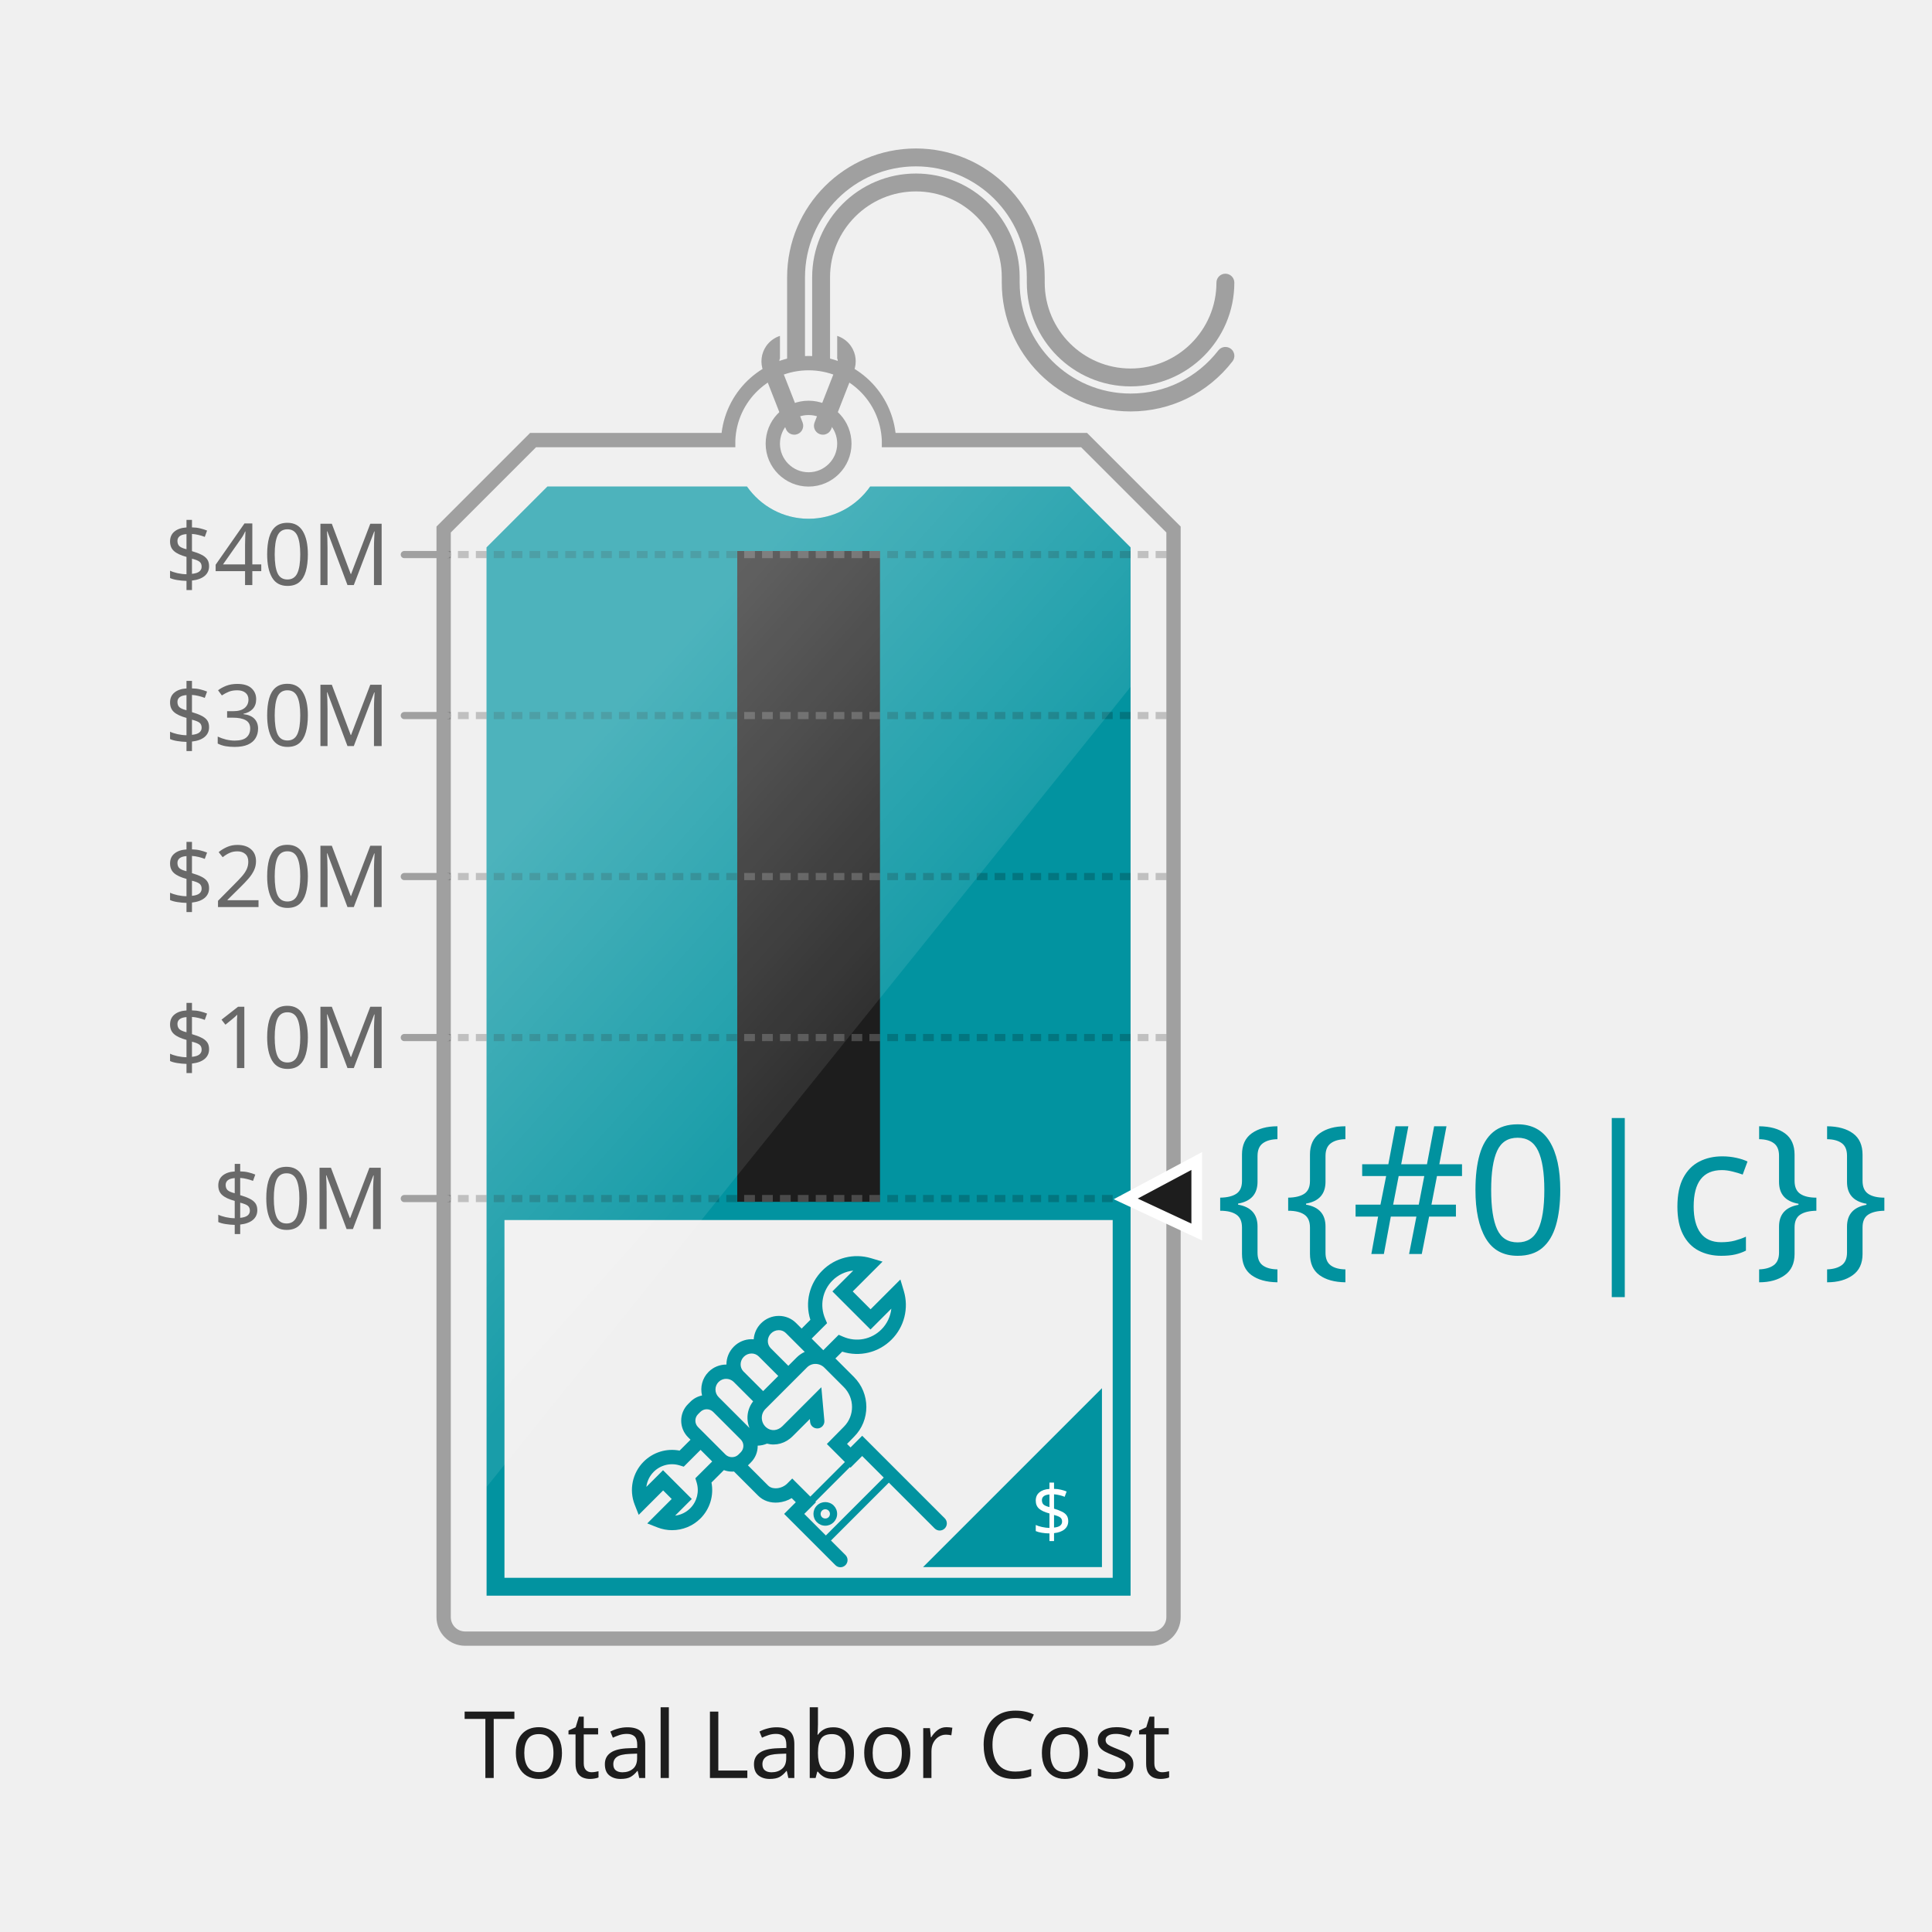
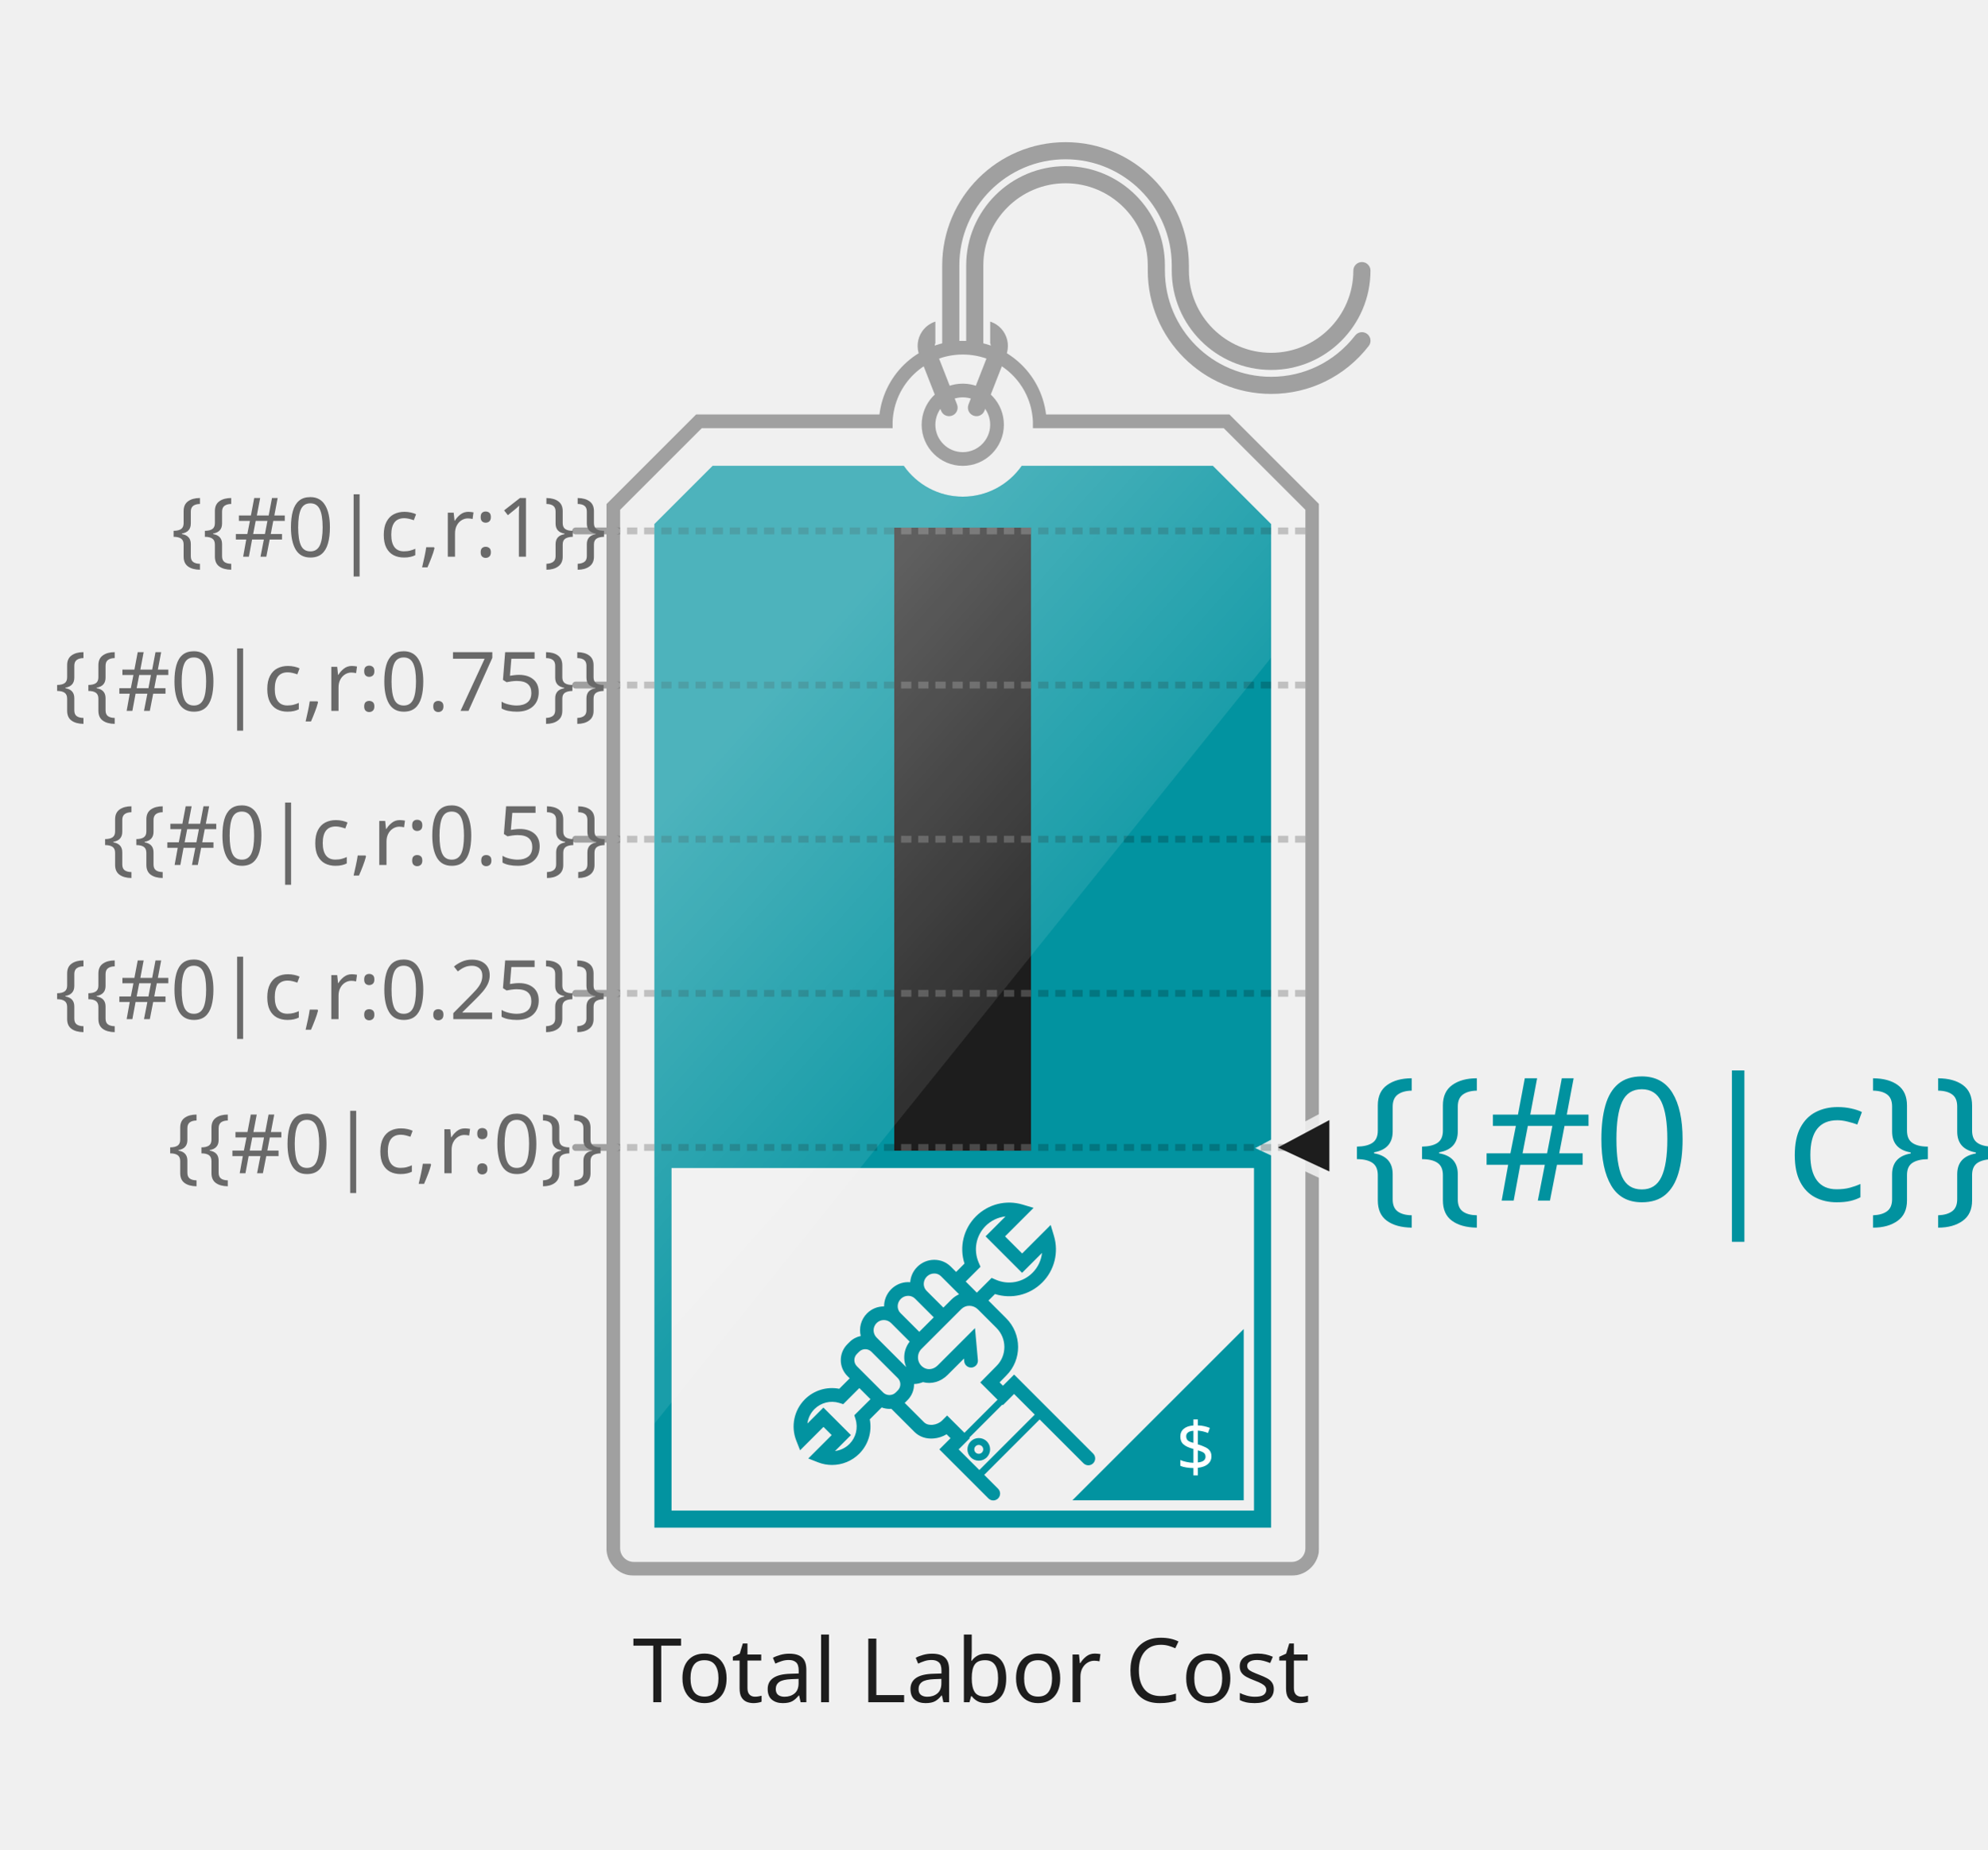
- <svg xmlns="http://www.w3.org/2000/svg" version="1.1" id="WarrantyCost_x5F_Gauge_00000157273055666089563840000010726007685598505873_" x="0px" y="0px" viewBox="0 0 540 540" style="enable-background:new 0 0 540 540;" xml:space="preserve">
+ <svg xmlns="http://www.w3.org/2000/svg" version="1.1" id="WarrantyCost_x5F_Gauge_00000157273055666089563840000010726007685598505873_" x="0px" y="0px" viewBox="0 0 580 540" style="enable-background:new 0 0 580 540;" xml:space="preserve">
  <style type="text/css">
- 	.st0{fill:#A0A0A0;}
- 	.st1{fill:#0293A0;}
- 	.st2{opacity:0.2;}
- 	.st3{fill:none;stroke:#000000;stroke-width:2;stroke-miterlimit:10;stroke-dasharray:3,2;}
- 	.st4{filter:url(#Adobe_OpacityMaskFilter);}
- 	.st5{fill:#FFFFFF;}
- 	.st6{mask:url(#bar_00000026123530534074707400000013597801401785501329_);}
- 	.st7{fill:#1D1D1D;}
- 	.st8{fill:none;stroke:#FFFFFF;stroke-width:2;stroke-miterlimit:10;stroke-dasharray:3,2;}
- 	.st9{font-family:'Roboto-Bold';}
- 	.st10{font-size:20px;}
- 	.st11{opacity:0.3;fill:url(#shine_00000086676075756630913180000008570654901971573919_);}
- 	.st12{fill:#696969;}
- 	.st13{font-family:'Roboto-Regular';}
- 	.st14{font-size:24px;}
- 	.st15{font-family:'Roboto-Medium';}
- 	.st16{font-size:26px;}
- 	.st17{letter-spacing:-2;}
- 	.st18{fill:none;}
- 	.st19{fill:#01929F;}
- 	.st20{font-size:50px;}
+ 	.st0{filter:url(#Adobe_OpacityMaskFilter);}
+ 	.st1{fill:#231F20;}
+ 	.st2{mask:url(#background_00000168113548046828958500000008412795152371689888_);}
+ 	.st3{fill:#0293A0;}
+ 	.st4{fill:#A0A0A0;}
+ 	.st5{opacity:0.2;}
+ 	.st6{fill:none;stroke:#000000;stroke-width:2;stroke-miterlimit:10;stroke-dasharray:3,2;}
+ 	.st7{filter:url(#Adobe_OpacityMaskFilter_00000171708688485861377040000014032674699990090641_);}
+ 	.st8{fill:#FFFFFF;}
+ 	.st9{mask:url(#bar_00000129896357701258976400000009552236183840915644_);}
+ 	.st10{fill:#1D1D1D;}
+ 	.st11{fill:none;stroke:#FFFFFF;stroke-width:2;stroke-miterlimit:10;stroke-dasharray:3,2;}
+ 	.st12{font-family:'Roboto-Bold';}
+ 	.st13{font-size:20px;}
+ 	.st14{opacity:0.3;fill:url(#shine_00000018947480492507855990000005150508714499682219_);}
+ 	.st15{fill:#696969;}
+ 	.st16{font-family:'Roboto-Regular';}
+ 	.st17{font-size:24px;}
+ 	.st18{font-family:'Roboto-Medium';}
+ 	.st19{font-size:26px;}
+ 	.st20{letter-spacing:-2;}
+ 	.st21{fill:none;}
+ 	.st22{fill:#01929F;}
+ 	.st23{font-size:50px;}
</style>
-   <g id="outline">
-     <path class="st0" d="M303.83,121h-53.52c-1.47-12.2-11.79-21.5-24.31-21.5s-22.84,9.3-24.31,21.5h-53.52L122,147.17V452   c0,4.41,3.59,8,8,8h192c4.41,0,8-3.59,8-8V147.17L303.83,121z M326,452c0,2.21-1.79,4-4,4H130c-2.21,0-4-1.79-4-4V148.83   L149.83,125h55.7v-1.94c0.48-10.97,9.47-19.56,20.47-19.56s19.99,8.59,20.47,19.56V125h55.7L326,148.83V452z" />
-     <path class="st0" d="M237.94,122.8c-0.61-6.16-5.74-10.8-11.94-10.8s-11.33,4.64-11.94,10.82c-0.04,0.39-0.06,0.78-0.06,1.18   c0,6.62,5.38,12,12,12s12-5.38,12-12c0-0.4-0.02-0.79-0.06-1.18L237.94,122.8z M226,132c-4.41,0-8-3.59-8-8   c0-0.28,0.02-0.55,0.04-0.8c0.41-4.1,3.83-7.2,7.96-7.2c4.13,0,7.55,3.09,7.96,7.19c0.02,0.27,0.04,0.54,0.04,0.81   C234,128.41,230.41,132,226,132z" />
+   <defs>
+     <filter id="Adobe_OpacityMaskFilter" filterUnits="userSpaceOnUse" x="177" y="99.5" width="208" height="360.5">
+       <feFlood style="flood-color:white;flood-opacity:1" result="back" />
+       <feBlend in="SourceGraphic" in2="back" mode="normal" />
+     </filter>
+   </defs>
+   <mask maskUnits="userSpaceOnUse" x="177" y="99.5" width="208" height="360.5" id="background_00000060723759748719283360000005438471098251646906_">
+     <g id="mask_00000114074679756623538540000016609357358368505783_" class="st0">
+       <polygon id="_x7B__x7B_py:_x23_0_x2C_g:valuePath_x2C_o:0_x3B_0.5_x7D__x7D_" class="st1" points="389.53,322.78 386.59,324.35     371.59,332.35 366.29,335.18 368.1,336.03 371.73,337.72 386.73,344.72 389.58,346.05 391,346.71 391,322   " />
+     </g>
+   </mask>
+   <g id="background" style="mask:url(#background_00000060723759748719283360000005438471098251646906_);">
+     <path id="background_color_00000092425152631823230250000004201119715296695723_" class="st3" d="M354,136h-55.79   c-3.8,5.43-10.09,9-17.21,9s-13.41-3.57-17.21-9H208l-17,17v293h180V153L354,136z M366,441H196V341h170V441z" />
+     <path class="st4" d="M358.83,121h-53.52c-1.47-12.2-11.79-21.5-24.31-21.5s-22.84,9.3-24.31,21.5h-53.52L177,147.17V452   c0,4.41,3.59,8,8,8h192c4.41,0,8-3.59,8-8V147.17L358.83,121z M381,452c0,2.21-1.79,4-4,4H185c-2.21,0-4-1.79-4-4V148.83   L204.83,125h55.7v-1.94c0.48-10.97,9.47-19.56,20.47-19.56s19.99,8.59,20.47,19.56V125h55.7L381,148.83V452z" />
+     <path class="st4" d="M292.94,122.8c-0.61-6.16-5.74-10.8-11.94-10.8s-11.33,4.64-11.94,10.82c-0.04,0.39-0.06,0.78-0.06,1.18   c0,6.62,5.38,12,12,12s12-5.38,12-12c0-0.4-0.02-0.79-0.06-1.18L292.94,122.8z M281,132c-4.41,0-8-3.59-8-8   c0-0.28,0.02-0.55,0.04-0.8c0.41-4.1,3.83-7.2,7.96-7.2c4.13,0,7.55,3.09,7.96,7.19c0.02,0.27,0.04,0.54,0.04,0.81   C289,128.41,285.41,132,281,132z" />
  </g>
-   <g id="string">
+   <g id="string_00000132090445028734687530000017255234848746397621_">
    <g>
-       <path class="st0" d="M237.87,96.77c-0.95-1.39-2.32-2.38-3.87-2.89V100h-0.05c0.27,0.6,0.3,1.28,0.05,1.91l-6.33,16.18    c-0.5,1.29,0.13,2.74,1.42,3.24c0.3,0.12,0.61,0.17,0.91,0.17c1,0,1.94-0.6,2.33-1.59l6.33-16.18    C239.56,101.42,239.27,98.82,237.87,96.77z" />
-       <path class="st0" d="M218,101.91c-0.25-0.63-0.22-1.31,0.05-1.91H218v-6.12c-1.55,0.51-2.92,1.5-3.87,2.89    c-1.4,2.05-1.69,4.65-0.79,6.96l6.33,16.18c0.5,1.29,1.95,1.92,3.24,1.42c1.29-0.5,1.92-1.95,1.42-3.24L218,101.91z" />
+       <path class="st4" d="M292.87,96.77c-0.95-1.39-2.32-2.38-3.87-2.89V100h-0.05c0.27,0.6,0.3,1.28,0.05,1.91l-6.33,16.18    c-0.5,1.29,0.13,2.74,1.42,3.24c0.3,0.12,0.61,0.17,0.91,0.17c1,0,1.94-0.6,2.33-1.59l6.33-16.18    C294.56,101.42,294.27,98.82,292.87,96.77z" />
+       <path class="st4" d="M273,101.91c-0.25-0.63-0.22-1.31,0.05-1.91H273v-6.12c-1.55,0.51-2.92,1.5-3.87,2.89    c-1.4,2.05-1.69,4.65-0.79,6.96l6.33,16.18c0.5,1.29,1.95,1.92,3.24,1.42c1.29-0.5,1.92-1.95,1.42-3.24L273,101.91z" />
    </g>
    <g>
-       <path class="st0" d="M316,108c-15.99,0-29-13.01-29-29v-1.5c0-17.09-13.91-31-31-31s-31,13.91-31,31v23c0,1.38-1.12,2.5-2.5,2.5    s-2.5-1.12-2.5-2.5v-23c0-19.85,16.15-36,36-36s36,16.15,36,36V79c0,13.23,10.77,24,24,24s24-10.77,24-24c0-1.38,1.12-2.5,2.5-2.5    s2.5,1.12,2.5,2.5C345,94.99,331.99,108,316,108z" />
-       <path class="st0" d="M316,115c-19.85,0-36-16.15-36-36v-1.5c0-13.23-10.77-24-24-24s-24,10.77-24,24v23c0,1.38-1.12,2.5-2.5,2.5    s-2.5-1.12-2.5-2.5v-23c0-15.99,13.01-29,29-29s29,13.01,29,29V79c0,17.09,13.91,31,31,31c9.65,0,18.59-4.4,24.53-12.06    c0.85-1.09,2.41-1.29,3.51-0.45c1.09,0.85,1.29,2.42,0.45,3.51C337.59,109.9,327.21,115,316,115z" />
+       <path class="st4" d="M371,108c-15.99,0-29-13.01-29-29v-1.5c0-17.09-13.91-31-31-31s-31,13.91-31,31v23c0,1.38-1.12,2.5-2.5,2.5    s-2.5-1.12-2.5-2.5v-23c0-19.85,16.15-36,36-36s36,16.15,36,36V79c0,13.23,10.77,24,24,24s24-10.77,24-24c0-1.38,1.12-2.5,2.5-2.5    s2.5,1.12,2.5,2.5C400,94.99,386.99,108,371,108z" />
+       <path class="st4" d="M371,115c-19.85,0-36-16.15-36-36v-1.5c0-13.23-10.77-24-24-24s-24,10.77-24,24v23c0,1.38-1.12,2.5-2.5,2.5    s-2.5-1.12-2.5-2.5v-23c0-15.99,13.01-29,29-29s29,13.01,29,29V79c0,17.09,13.91,31,31,31c9.65,0,18.59-4.4,24.53-12.06    c0.85-1.09,2.41-1.29,3.51-0.45c1.09,0.85,1.29,2.42,0.45,3.51C392.59,109.9,382.21,115,371,115z" />
    </g>
  </g>
-   <path id="background_color" class="st1" d="M299,136h-55.79c-3.8,5.43-10.09,9-17.21,9s-13.41-3.57-17.21-9H153l-17,17v293h180V153  L299,136z M311,441H141V341h170V441z" />
-   <g id="grid_lines_00000160188455131796659550000002358955986317617840_" class="st2">
+   <g id="grid_lines_00000175292974135307617360000015039455005072043425_" class="st5">
    <g>
-       <line class="st3" x1="326" y1="335" x2="125" y2="335" />
+       <line class="st6" x1="381" y1="335" x2="180" y2="335" />
    </g>
    <g>
-       <line class="st3" x1="326" y1="290" x2="125" y2="290" />
+       <line class="st6" x1="381" y1="290" x2="180" y2="290" />
    </g>
    <g>
-       <line class="st3" x1="326" y1="245" x2="125" y2="245" />
+       <line class="st6" x1="381" y1="245" x2="180" y2="245" />
    </g>
    <g>
-       <line class="st3" x1="326" y1="200" x2="125" y2="200" />
+       <line class="st6" x1="381" y1="200" x2="180" y2="200" />
    </g>
    <g>
-       <line class="st3" x1="326" y1="155" x2="125" y2="155" />
+       <line class="st6" x1="381" y1="155" x2="180" y2="155" />
    </g>
  </g>
  <defs>
-     <filter id="Adobe_OpacityMaskFilter" filterUnits="userSpaceOnUse" x="206" y="154" width="40" height="182">
+     <filter id="Adobe_OpacityMaskFilter_00000095338027964590021640000008775946070013729933_" filterUnits="userSpaceOnUse" x="261" y="154" width="40" height="182">
      <feColorMatrix type="matrix" values="1 0 0 0 0  0 1 0 0 0  0 0 1 0 0  0 0 0 1 0" />
    </filter>
  </defs>
-   <mask maskUnits="userSpaceOnUse" x="206" y="154" width="40" height="182" id="bar_00000182507637536411069740000007871703893358129840_">
-     <g id="mask" class="st4">
-       <rect id="_x7B__x7B_sy:_x23_0_x2C_o:0.5_x3B_1_x7D__x7D_" x="206" y="154" class="st5" width="40" height="182" />
+   <mask maskUnits="userSpaceOnUse" x="261" y="154" width="40" height="182" id="bar_00000080900201886616117240000006296127824569404311_">
+     <g id="mask_00000077283573498306689900000017396519296191660692_" style="filter:url(#Adobe_OpacityMaskFilter_00000095338027964590021640000008775946070013729933_);">
+       <rect id="_x7B__x7B_sy:_x23_0_x2C_o:0.5_x3B_1_x7D__x7D__00000108311077676347861370000005919042439665558923_" x="261" y="154" class="st8" width="40" height="182" />
    </g>
  </mask>
-   <g id="bar_00000075854356459916241020000016491690230725533119_" style="mask:url(#bar_00000182507637536411069740000007871703893358129840_);">
-     <rect id="bar" x="206" y="154" class="st7" width="40" height="182" />
-     <g id="grid_lines_00000135650177593299540770000011175515799606790289_" class="st2">
+   <g id="bar_00000108284674837132694550000015285042659470835585_" style="mask:url(#bar_00000080900201886616117240000006296127824569404311_);">
+     <rect id="bar_00000062166414598658758380000007986824954859378839_" x="261" y="154" class="st10" width="40" height="182" />
+     <g id="grid_lines_00000151530259944683966810000001321355015283281069_" class="st5">
      <g>
-         <line class="st8" x1="246" y1="335" x2="206" y2="335" />
+         <line class="st11" x1="301" y1="335" x2="261" y2="335" />
      </g>
      <g>
-         <line class="st8" x1="246" y1="290" x2="206" y2="290" />
+         <line class="st11" x1="301" y1="290" x2="261" y2="290" />
      </g>
      <g>
-         <line class="st8" x1="246" y1="245" x2="206" y2="245" />
+         <line class="st11" x1="301" y1="245" x2="261" y2="245" />
      </g>
      <g>
-         <line class="st8" x1="246" y1="200" x2="206" y2="200" />
+         <line class="st11" x1="301" y1="200" x2="261" y2="200" />
      </g>
      <g>
-         <line class="st8" x1="246" y1="155" x2="206" y2="155" />
+         <line class="st11" x1="301" y1="155" x2="261" y2="155" />
      </g>
    </g>
  </g>
-   <g id="icon">
-     <path class="st1" d="M264.06,424.37l-23.07-23.07l-3.26,3.26l-0.98-0.98l1.96-2c4.6-4.6,4.58-12.1-0.04-16.72l-5.17-5.17l1.9-1.9   c4.85,1.54,10.14,0.29,13.79-3.36c3.56-3.56,4.87-8.77,3.43-13.6l-0.96-3.21l-8.33,8.33l-4.99-4.99l8.33-8.33l-3.21-0.96   c-4.83-1.45-10.04-0.13-13.6,3.43c-3.66,3.66-4.91,8.94-3.36,13.79l-2.44,2.45l-1.56-1.56c-1.28-1.28-2.99-1.98-4.81-1.98   c-0.03,0-0.06,0-0.09,0c-1.84,0.02-3.58,0.76-4.89,2.07c-1.25,1.25-1.93,2.85-2.05,4.47c-0.19-0.02-0.38-0.03-0.57-0.03   c-0.03,0-0.06,0-0.09,0c-1.84,0.02-3.58,0.76-4.89,2.07c-1.39,1.39-2.08,3.21-2.07,5.02c-1.81-0.01-3.62,0.66-4.99,2.04   c-1.78,1.79-2.39,4.3-1.83,6.6c-1.24,0.26-2.37,0.86-3.28,1.78l-0.63,0.63c-2.55,2.55-2.55,6.71,0,9.26l0.69,0.69l-3.05,3.05   c-3.63-0.7-7.38,0.43-10.04,3.08c-3.15,3.15-4.14,7.87-2.51,12.03l1.12,2.85l6.83-6.83l2.39,2.39l-6.83,6.83l2.85,1.12   c1.33,0.52,2.72,0.77,4.09,0.77c2.92,0,5.79-1.14,7.93-3.28c2.65-2.65,3.78-6.41,3.08-10.04l3.47-3.47c0.73,0.27,1.5,0.42,2.3,0.42   c0.17,0,0.35-0.01,0.52-0.03l6.75,6.75c1.43,1.43,3.44,2.12,5.67,1.91c1.31-0.12,2.6-0.55,3.71-1.22l1.15,1.15l-3.26,3.26   l14.32,14.32c0.39,0.39,0.9,0.59,1.41,0.59s1.02-0.2,1.41-0.59c0.78-0.78,0.78-2.05,0-2.83l-4.05-4.05l16.18-16.18l12.8,12.8   c0.39,0.39,0.9,0.59,1.41,0.59s1.02-0.2,1.41-0.59C264.84,426.42,264.84,425.16,264.06,424.37z M230.64,368.59   c-1.58-3.67-0.78-7.86,2.03-10.68c1.59-1.59,3.65-2.55,5.81-2.78l-5.82,5.82l10.65,10.65l5.82-5.82c-0.23,2.16-1.19,4.22-2.78,5.81   c-2.82,2.82-7.01,3.62-10.68,2.03l-1.25-0.54l-4.31,4.31l-3.25-3.25l4.31-4.31L230.64,368.59z M215.51,372.69   c0.57-0.57,1.32-0.89,2.12-0.9c0.8-0.03,1.49,0.28,2.03,0.81l5.26,5.26c-0.8,0.36-1.54,0.86-2.19,1.5l-2.39,2.39l-4.92-4.92   C214.31,375.71,214.35,373.85,215.51,372.69z M207.82,383.35c-1.12-1.12-1.08-2.98,0.09-4.14c0.57-0.57,1.32-0.89,2.12-0.9   c0.76-0.02,1.49,0.28,2.03,0.81l5.47,5.47l-4.23,4.23l-5.36-5.36c0,0,0,0-0.01,0L207.82,383.35z M200.85,386.26   c1.17-1.17,3.07-1.16,4.24,0.01l5.41,5.41c-1.07,1.37-1.64,3.08-1.58,4.84c0.03,0.91,0.23,1.79,0.57,2.61l-8.63-8.63   C199.69,389.34,199.68,387.43,200.85,386.26z M195.11,395.27l0.63-0.63c0.48-0.48,1.12-0.75,1.8-0.75c0.68,0,1.32,0.27,1.8,0.75   l7.69,7.69c0.48,0.48,0.75,1.12,0.75,1.8c0,0.68-0.27,1.32-0.75,1.8l-0.63,0.63c-0.96,0.96-2.64,0.96-3.61,0l-7.69-7.69   C194.11,397.88,194.11,396.26,195.11,395.27z M194.35,413.18l0.36,1.15c0.79,2.57,0.11,5.34-1.79,7.24   c-1.16,1.16-2.66,1.87-4.22,2.06l4.66-4.66l-8.04-8.04l-4.66,4.66c0.19-1.57,0.9-3.06,2.06-4.22c1.9-1.89,4.67-2.58,7.24-1.79   l1.15,0.36l4.7-4.7l3.25,3.25L194.35,413.18z M221.43,413.25l-1.41,1.42c-0.72,0.72-1.78,1.2-2.84,1.3   c-0.59,0.05-1.7,0.03-2.48-0.75l-5.65-5.65c0.06-0.06,0.12-0.11,0.18-0.17l0.63-0.63c1.24-1.24,1.92-2.88,1.92-4.63   c0-0.03,0-0.05,0-0.08c0.88-0.01,1.76-0.21,2.6-0.56c2.44,0.66,5.13-0.04,7.16-2.06l4.82-4.82l0.07,0.82   c0.1,1.1,1.07,1.9,2.17,1.81c1.1-0.1,1.91-1.07,1.81-2.17l-0.84-9.34l-10.86,10.86c-1.36,1.36-3.25,1.5-4.58,0.33   c-0.74-0.65-1.17-1.55-1.2-2.54c-0.03-0.97,0.33-1.88,1-2.56l11.64-11.64c0.64-0.64,1.48-0.99,2.4-0.97   c0.92,0.02,1.8,0.39,2.47,1.07l5.4,5.4c3.06,3.06,3.08,8.03,0.03,11.08l-4.76,4.83l5.04,5.04l-9.66,9.66L221.43,413.25z    M230.83,429.17l-6.03-6.03l3.26-3.26l-0.16-0.16l9.66-9.66l0.16,0.16l3.26-3.26l6.03,6.03L230.83,429.17z" />
-     <path class="st1" d="M228.33,420.8c-1.29,1.29-1.29,3.39,0,4.67c0.62,0.62,1.45,0.97,2.34,0.97s1.71-0.34,2.34-0.97   c0.62-0.62,0.97-1.45,0.97-2.34s-0.34-1.71-0.97-2.34C231.72,419.52,229.62,419.52,228.33,420.8z M231.59,424.06   c-0.49,0.5-1.35,0.49-1.84,0c-0.51-0.51-0.51-1.34,0-1.84c0.25-0.25,0.59-0.38,0.92-0.38s0.67,0.13,0.92,0.38   c0.25,0.25,0.38,0.57,0.38,0.92C231.97,423.49,231.83,423.82,231.59,424.06z" />
+   <g id="icon_00000013194270343151691340000003851834540505837502_">
+     <path class="st3" d="M319.06,424.37l-23.07-23.07l-3.26,3.26l-0.98-0.98l1.96-2c4.6-4.6,4.58-12.1-0.04-16.72l-5.17-5.17l1.9-1.9   c4.85,1.54,10.14,0.29,13.79-3.36c3.56-3.56,4.87-8.77,3.43-13.6l-0.96-3.21l-8.33,8.33l-4.99-4.99l8.33-8.33l-3.21-0.96   c-4.83-1.45-10.04-0.13-13.6,3.43c-3.66,3.66-4.91,8.94-3.36,13.79l-2.44,2.45l-1.56-1.56c-1.28-1.28-2.99-1.98-4.81-1.98   c-0.03,0-0.06,0-0.09,0c-1.84,0.02-3.58,0.76-4.89,2.07c-1.25,1.25-1.93,2.85-2.05,4.47c-0.19-0.02-0.38-0.03-0.57-0.03   c-0.03,0-0.06,0-0.09,0c-1.84,0.02-3.58,0.76-4.89,2.07c-1.39,1.39-2.08,3.21-2.07,5.02c-1.81-0.01-3.62,0.66-4.99,2.04   c-1.78,1.79-2.39,4.3-1.83,6.6c-1.24,0.26-2.37,0.86-3.28,1.78l-0.63,0.63c-2.55,2.55-2.55,6.71,0,9.26l0.69,0.69l-3.05,3.05   c-3.63-0.7-7.38,0.43-10.04,3.08c-3.15,3.15-4.14,7.87-2.51,12.03l1.12,2.85l6.83-6.83l2.39,2.39l-6.83,6.83l2.85,1.12   c1.33,0.52,2.72,0.77,4.09,0.77c2.92,0,5.79-1.14,7.93-3.28c2.65-2.65,3.78-6.41,3.08-10.04l3.47-3.47c0.73,0.27,1.5,0.42,2.3,0.42   c0.17,0,0.35-0.01,0.52-0.03l6.75,6.75c1.43,1.43,3.44,2.12,5.67,1.91c1.31-0.12,2.6-0.55,3.71-1.22l1.15,1.15l-3.26,3.26   l14.32,14.32c0.39,0.39,0.9,0.59,1.41,0.59s1.02-0.2,1.41-0.59c0.78-0.78,0.78-2.05,0-2.83l-4.05-4.05l16.18-16.18l12.8,12.8   c0.39,0.39,0.9,0.59,1.41,0.59s1.02-0.2,1.41-0.59C319.84,426.42,319.84,425.16,319.06,424.37z M285.64,368.59   c-1.58-3.67-0.78-7.86,2.03-10.68c1.59-1.59,3.65-2.55,5.81-2.78l-5.82,5.82l10.65,10.65l5.82-5.82c-0.23,2.16-1.19,4.22-2.78,5.81   c-2.82,2.82-7.01,3.62-10.68,2.03l-1.25-0.54l-4.31,4.31l-3.25-3.25l4.31-4.31L285.64,368.59z M270.51,372.69   c0.57-0.57,1.32-0.89,2.12-0.9c0.8-0.03,1.49,0.28,2.03,0.81l5.26,5.26c-0.8,0.36-1.54,0.86-2.19,1.5l-2.39,2.39l-4.92-4.92   C269.31,375.71,269.35,373.85,270.51,372.69z M262.82,383.35c-1.12-1.12-1.08-2.98,0.09-4.14c0.57-0.57,1.32-0.89,2.12-0.9   c0.76-0.02,1.49,0.28,2.03,0.81l5.47,5.47l-4.23,4.23l-5.36-5.36c0,0,0,0-0.01,0L262.82,383.35z M255.85,386.26   c1.17-1.17,3.07-1.16,4.24,0.01l5.41,5.41c-1.07,1.37-1.64,3.08-1.58,4.84c0.03,0.91,0.23,1.79,0.57,2.61l-8.63-8.63   C254.69,389.34,254.68,387.43,255.85,386.26z M250.11,395.27l0.63-0.63c0.48-0.48,1.12-0.75,1.8-0.75c0.68,0,1.32,0.27,1.8,0.75   l7.69,7.69c0.48,0.48,0.75,1.12,0.75,1.8c0,0.68-0.27,1.32-0.75,1.8l-0.63,0.63c-0.96,0.96-2.64,0.96-3.61,0l-7.69-7.69   C249.11,397.88,249.11,396.26,250.11,395.27z M249.35,413.18l0.36,1.15c0.79,2.57,0.11,5.34-1.79,7.24   c-1.16,1.16-2.66,1.87-4.22,2.06l4.66-4.66l-8.04-8.04l-4.66,4.66c0.19-1.57,0.9-3.06,2.06-4.22c1.9-1.89,4.67-2.58,7.24-1.79   l1.15,0.36l4.7-4.7l3.25,3.25L249.35,413.18z M276.43,413.25l-1.41,1.42c-0.72,0.72-1.78,1.2-2.84,1.3   c-0.59,0.05-1.7,0.03-2.48-0.75l-5.65-5.65c0.06-0.06,0.12-0.11,0.18-0.17l0.63-0.63c1.24-1.24,1.92-2.88,1.92-4.63   c0-0.03,0-0.05,0-0.08c0.88-0.01,1.76-0.21,2.6-0.56c2.44,0.66,5.13-0.04,7.16-2.06l4.82-4.82l0.07,0.82   c0.1,1.1,1.07,1.9,2.17,1.81c1.1-0.1,1.91-1.07,1.81-2.17l-0.84-9.34l-10.86,10.86c-1.36,1.36-3.25,1.5-4.58,0.33   c-0.74-0.65-1.17-1.55-1.2-2.54c-0.03-0.97,0.33-1.88,1-2.56l11.64-11.64c0.64-0.64,1.48-0.99,2.4-0.97   c0.92,0.02,1.8,0.39,2.47,1.07l5.4,5.4c3.06,3.06,3.08,8.03,0.03,11.08l-4.76,4.83l5.04,5.04l-9.66,9.66L276.43,413.25z    M285.83,429.17l-6.03-6.03l3.26-3.26l-0.16-0.16l9.66-9.66l0.16,0.16l3.26-3.26l6.03,6.03L285.83,429.17z" />
+     <path class="st3" d="M283.33,420.8c-1.29,1.29-1.29,3.39,0,4.67c0.62,0.62,1.45,0.97,2.34,0.97s1.71-0.34,2.34-0.97   c0.62-0.62,0.97-1.45,0.97-2.34s-0.34-1.71-0.97-2.34C286.72,419.52,284.62,419.52,283.33,420.8z M286.59,424.06   c-0.49,0.5-1.35,0.49-1.84,0c-0.51-0.51-0.51-1.34,0-1.84c0.25-0.25,0.59-0.38,0.92-0.38s0.67,0.13,0.92,0.38   c0.25,0.25,0.38,0.57,0.38,0.92C286.97,423.49,286.83,423.82,286.59,424.06z" />
  </g>
-   <g id="_x24__corner">
+   <g id="_x24__corner_00000113316566204757596300000006259912638151461049_">
    <g>
-       <polygon class="st1" points="308,388 258,438 308,438   " />
+       <polygon class="st3" points="363,388 313,438 363,438   " />
    </g>
    <g>
-       <text transform="matrix(1 0 0 1 288.2627 429.5801)" class="st5 st9 st10">$</text>
+       <text transform="matrix(1 0 0 1 343.2627 429.5801)" class="st8 st12 st13">$</text>
    </g>
  </g>
-   <g id="tick_lines_00000011725720712915760610000017550284979597382078_">
+   <g id="tick_lines_00000032619204528549118760000007972403779744718479_">
    <g>
      <g>
-         <path class="st0" d="M125,336h-12c-0.55,0-1-0.45-1-1s0.45-1,1-1h12c0.55,0,1,0.45,1,1S125.55,336,125,336z" />
+         <path class="st4" d="M180,336h-12c-0.55,0-1-0.45-1-1s0.45-1,1-1h12c0.55,0,1,0.45,1,1S180.55,336,180,336z" />
      </g>
    </g>
    <g>
      <g>
-         <path class="st0" d="M125,291h-12c-0.55,0-1-0.45-1-1s0.45-1,1-1h12c0.55,0,1,0.45,1,1S125.55,291,125,291z" />
+         <path class="st4" d="M180,291h-12c-0.55,0-1-0.45-1-1s0.45-1,1-1h12c0.55,0,1,0.45,1,1S180.55,291,180,291z" />
      </g>
    </g>
    <g>
      <g>
-         <path class="st0" d="M125,246h-12c-0.55,0-1-0.45-1-1s0.45-1,1-1h12c0.55,0,1,0.45,1,1S125.55,246,125,246z" />
+         <path class="st4" d="M180,246h-12c-0.55,0-1-0.45-1-1s0.45-1,1-1h12c0.55,0,1,0.45,1,1S180.55,246,180,246z" />
      </g>
    </g>
    <g>
      <g>
-         <path class="st0" d="M125,201h-12c-0.55,0-1-0.45-1-1s0.45-1,1-1h12c0.55,0,1,0.45,1,1S125.55,201,125,201z" />
+         <path class="st4" d="M180,201h-12c-0.55,0-1-0.45-1-1s0.45-1,1-1h12c0.55,0,1,0.45,1,1S180.55,201,180,201z" />
      </g>
    </g>
    <g>
      <g>
-         <path class="st0" d="M125,156h-12c-0.55,0-1-0.45-1-1s0.45-1,1-1h12c0.55,0,1,0.45,1,1S125.55,156,125,156z" />
+         <path class="st4" d="M180,156h-12c-0.55,0-1-0.45-1-1s0.45-1,1-1h12c0.55,0,1,0.45,1,1S180.55,156,180,156z" />
      </g>
    </g>
  </g>
-   <linearGradient id="shine_00000175313101439328887010000014837248848063994782_" gradientUnits="userSpaceOnUse" x1="153.4" y1="218.619" x2="234.84" y2="291.278">
+   <linearGradient id="shine_00000090289546372610307230000009833173110245397679_" gradientUnits="userSpaceOnUse" x1="208.4" y1="218.619" x2="289.84" y2="291.278">
    <stop offset="0" style="stop-color:#FFFFFF" />
    <stop offset="1" style="stop-color:#FFFFFF;stop-opacity:0.3" />
  </linearGradient>
-   <path id="shine" style="opacity:0.3;fill:url(#shine_00000175313101439328887010000014837248848063994782_);" d="M299,136h-55.79  c-3.8,5.43-10.09,9-17.21,9s-13.41-3.57-17.21-9H153l-17,17v262.62L316,192v-39L299,136z" />
-   <text transform="matrix(1 0 0 1 46.0469 163.5313)">
-     <tspan x="0" y="0" class="st12 st13 st14">$40M</tspan>
-     <tspan x="0" y="45" class="st12 st13 st14">$30M</tspan>
-     <tspan x="0" y="90" class="st12 st13 st14">$20M</tspan>
-     <tspan x="0" y="135" class="st12 st13 st14">$10M</tspan>
-     <tspan x="13.48" y="180" class="st12 st13 st14">$0M</tspan>
-   </text>
+   <path id="shine_00000031929026146462967700000007519232895754485911_" style="opacity:0.3;fill:url(#shine_00000090289546372610307230000009833173110245397679_);" d="  M354,136h-55.79c-3.8,5.43-10.09,9-17.21,9s-13.41-3.57-17.21-9H208l-17,17v262.62L371,192v-39L354,136z" />
+   <g id="_x7B__x7B_ta:end_x7D__x7D__00000183962274609462693090000009469698766163323561_">
+     <text id="_x7B__x7B__x23_0_x7C_c_x2C_r:0_x7D__x7D_" transform="matrix(1 0 0 1 49 342.5313)" class="st15 st16 st17">{{#0|c,r:0}}</text>
+   </g>
+   <g id="_x7B__x7B_ta:end_x7D__x7D__00000019653917905410595120000010853602402998120352_">
+     <text id="_x7B__x7B__x23_0_x7C_c_x2C_r:0.25_x7D__x7D_" transform="matrix(1 0 0 1 16 297.5313)" class="st15 st16 st17">{{#0|c,r:0.25}}</text>
+   </g>
+   <g id="_x7B__x7B_ta:end_x7D__x7D__00000099650364963467965080000011308901768986062724_">
+     <text id="_x7B__x7B__x23_0_x7C_c_x2C_r:0.5_x7D__x7D_" transform="matrix(1 0 0 1 30 252.5313)" class="st15 st16 st17">{{#0|c,r:0.5}}</text>
+   </g>
+   <g id="_x7B__x7B_ta:end_x7D__x7D__00000176007822419317546090000006033430549646521478_">
+     <text id="_x7B__x7B__x23_0_x7C_c_x2C_r:0.75_x7D__x7D_" transform="matrix(1 0 0 1 16 207.5313)" class="st15 st16 st17">{{#0|c,r:0.75}}</text>
+   </g>
+   <g id="_x7B__x7B_ta:end_x7D__x7D_">
+     <text id="_x7B__x7B__x23_0_x7C_c_x2C_r:1_x7D__x7D__00000141455465567352705600000012854576501543833772_" transform="matrix(1 0 0 1 50 162.5313)" class="st15 st16 st17">{{#0|c,r:1}}</text>
+   </g>
  <g>
-     <text transform="matrix(1 0 0 1 129.6014 496.9539)">
-       <tspan x="0" y="0" class="st7 st15 st16 st17">T</tspan>
-       <tspan x="13.14" y="0" class="st7 st15 st16">otal Labor Cost</tspan>
+     <text transform="matrix(1 0 0 1 184.6014 496.9539)">
+       <tspan x="0" y="0" class="st10 st18 st19 st20">T</tspan>
+       <tspan x="13.14" y="0" class="st10 st18 st19">otal Labor Cost</tspan>
    </text>
  </g>
-   <g id="_x7B__x7B_py:_x23_0_x2C_g:valuePath_x2C_o:0_x3B_0.5_x7D__x7D_">
-     <rect id="spacer" x="316" y="308" class="st18" width="190" height="54" />
+   <g id="_x7B__x7B_py:_x23_0_x2C_g:valuePath_x2C_o:0_x3B_0.5_x7D__x7D__00000140007086802447127190000009988432958448300954_">
+     <rect id="spacer_00000098909150905517918260000007172033720423231415_" x="371" y="308" class="st21" width="190" height="54" />
    <g>
-       <text transform="matrix(1 0 0 1 339.6395 350.4998)" class="st19 st9 st20">{{#0|c}}</text>
+       <text transform="matrix(1 0 0 1 394.6395 350.4998)" class="st22 st12 st23">{{#0|c}}</text>
    </g>
-     <polygon class="st5" points="334.53,322.78 331.59,324.35 316.59,332.35 311.29,335.18 313.1,336.03 316.73,337.72 331.73,344.72    334.58,346.05 336,346.71 336,322  " />
-     <g>
-       <polygon class="st7" points="333,342 318,335 333,327   " />
+     <g id="pointer">
+       <polygon class="st10" points="388,342 373,335 388,327   " />
    </g>
  </g>
-   <line id="_x7B__x7B_valuePath_x7D__x7D_" class="st18" x1="311" y1="336" x2="311" y2="154" />
+   <line id="_x7B__x7B_valuePath_x7D__x7D__00000049942071200110060830000007696860234757263038_" class="st21" x1="366" y1="336" x2="366" y2="154" />
</svg>
